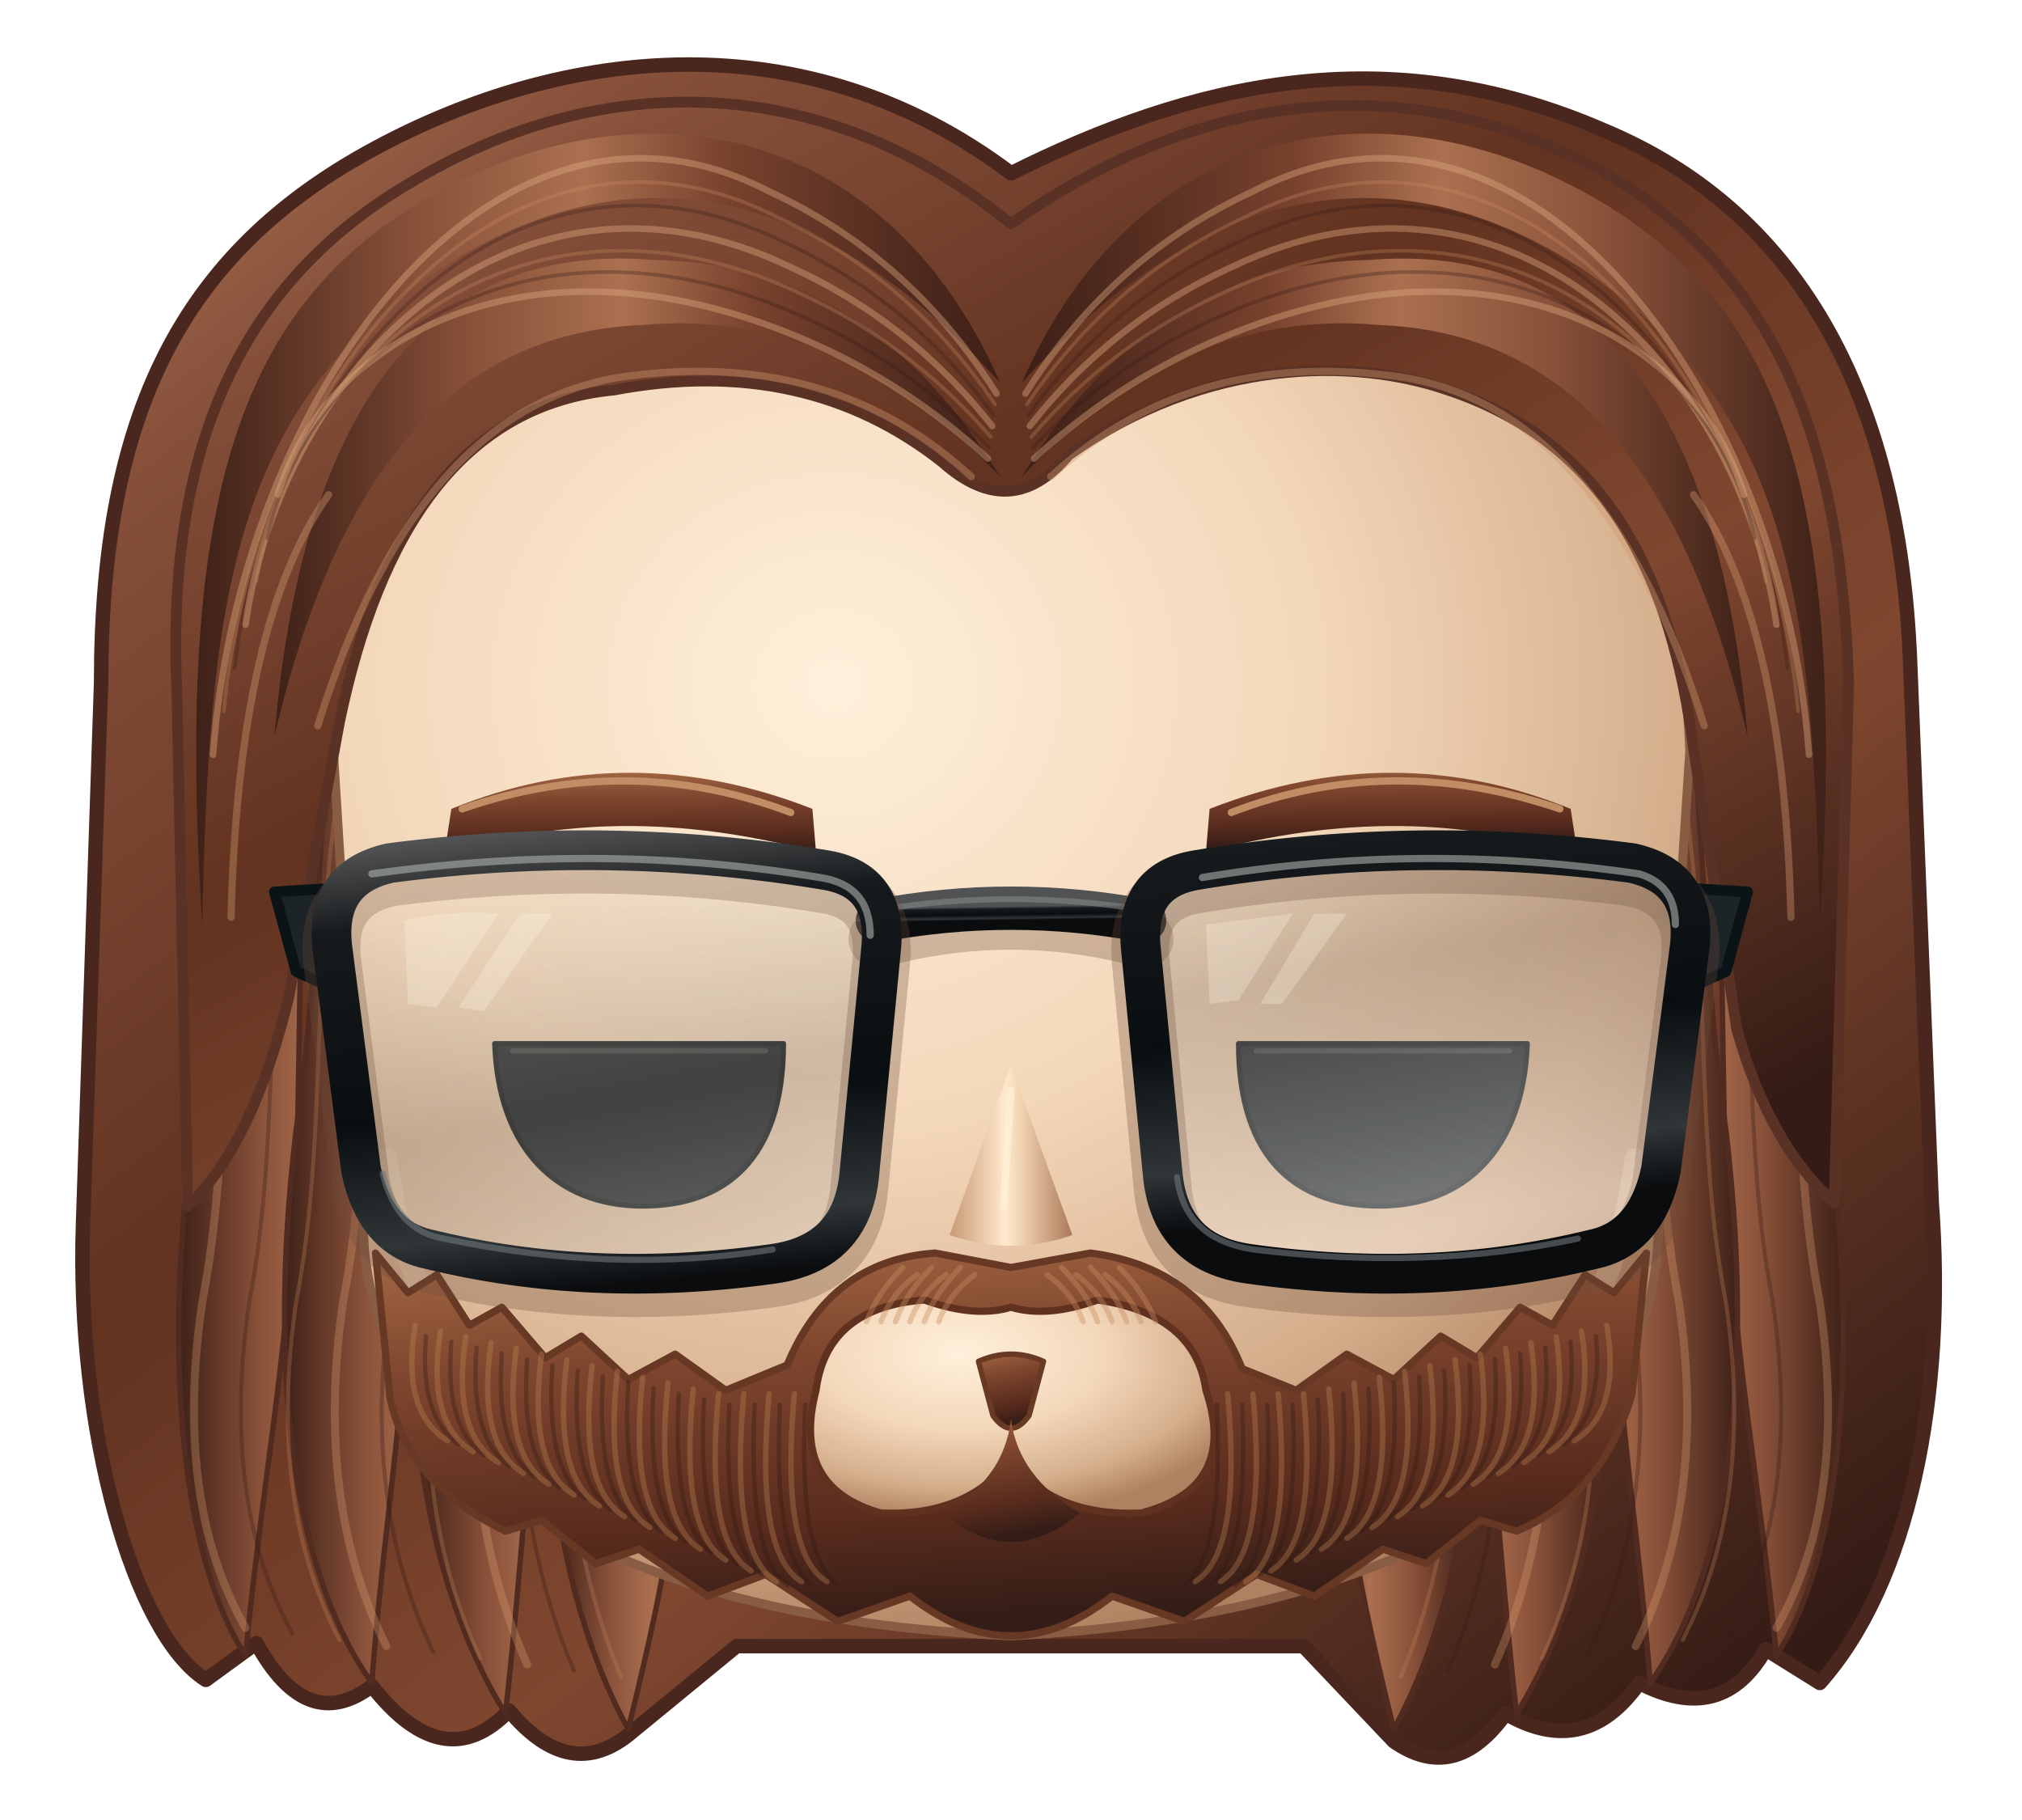
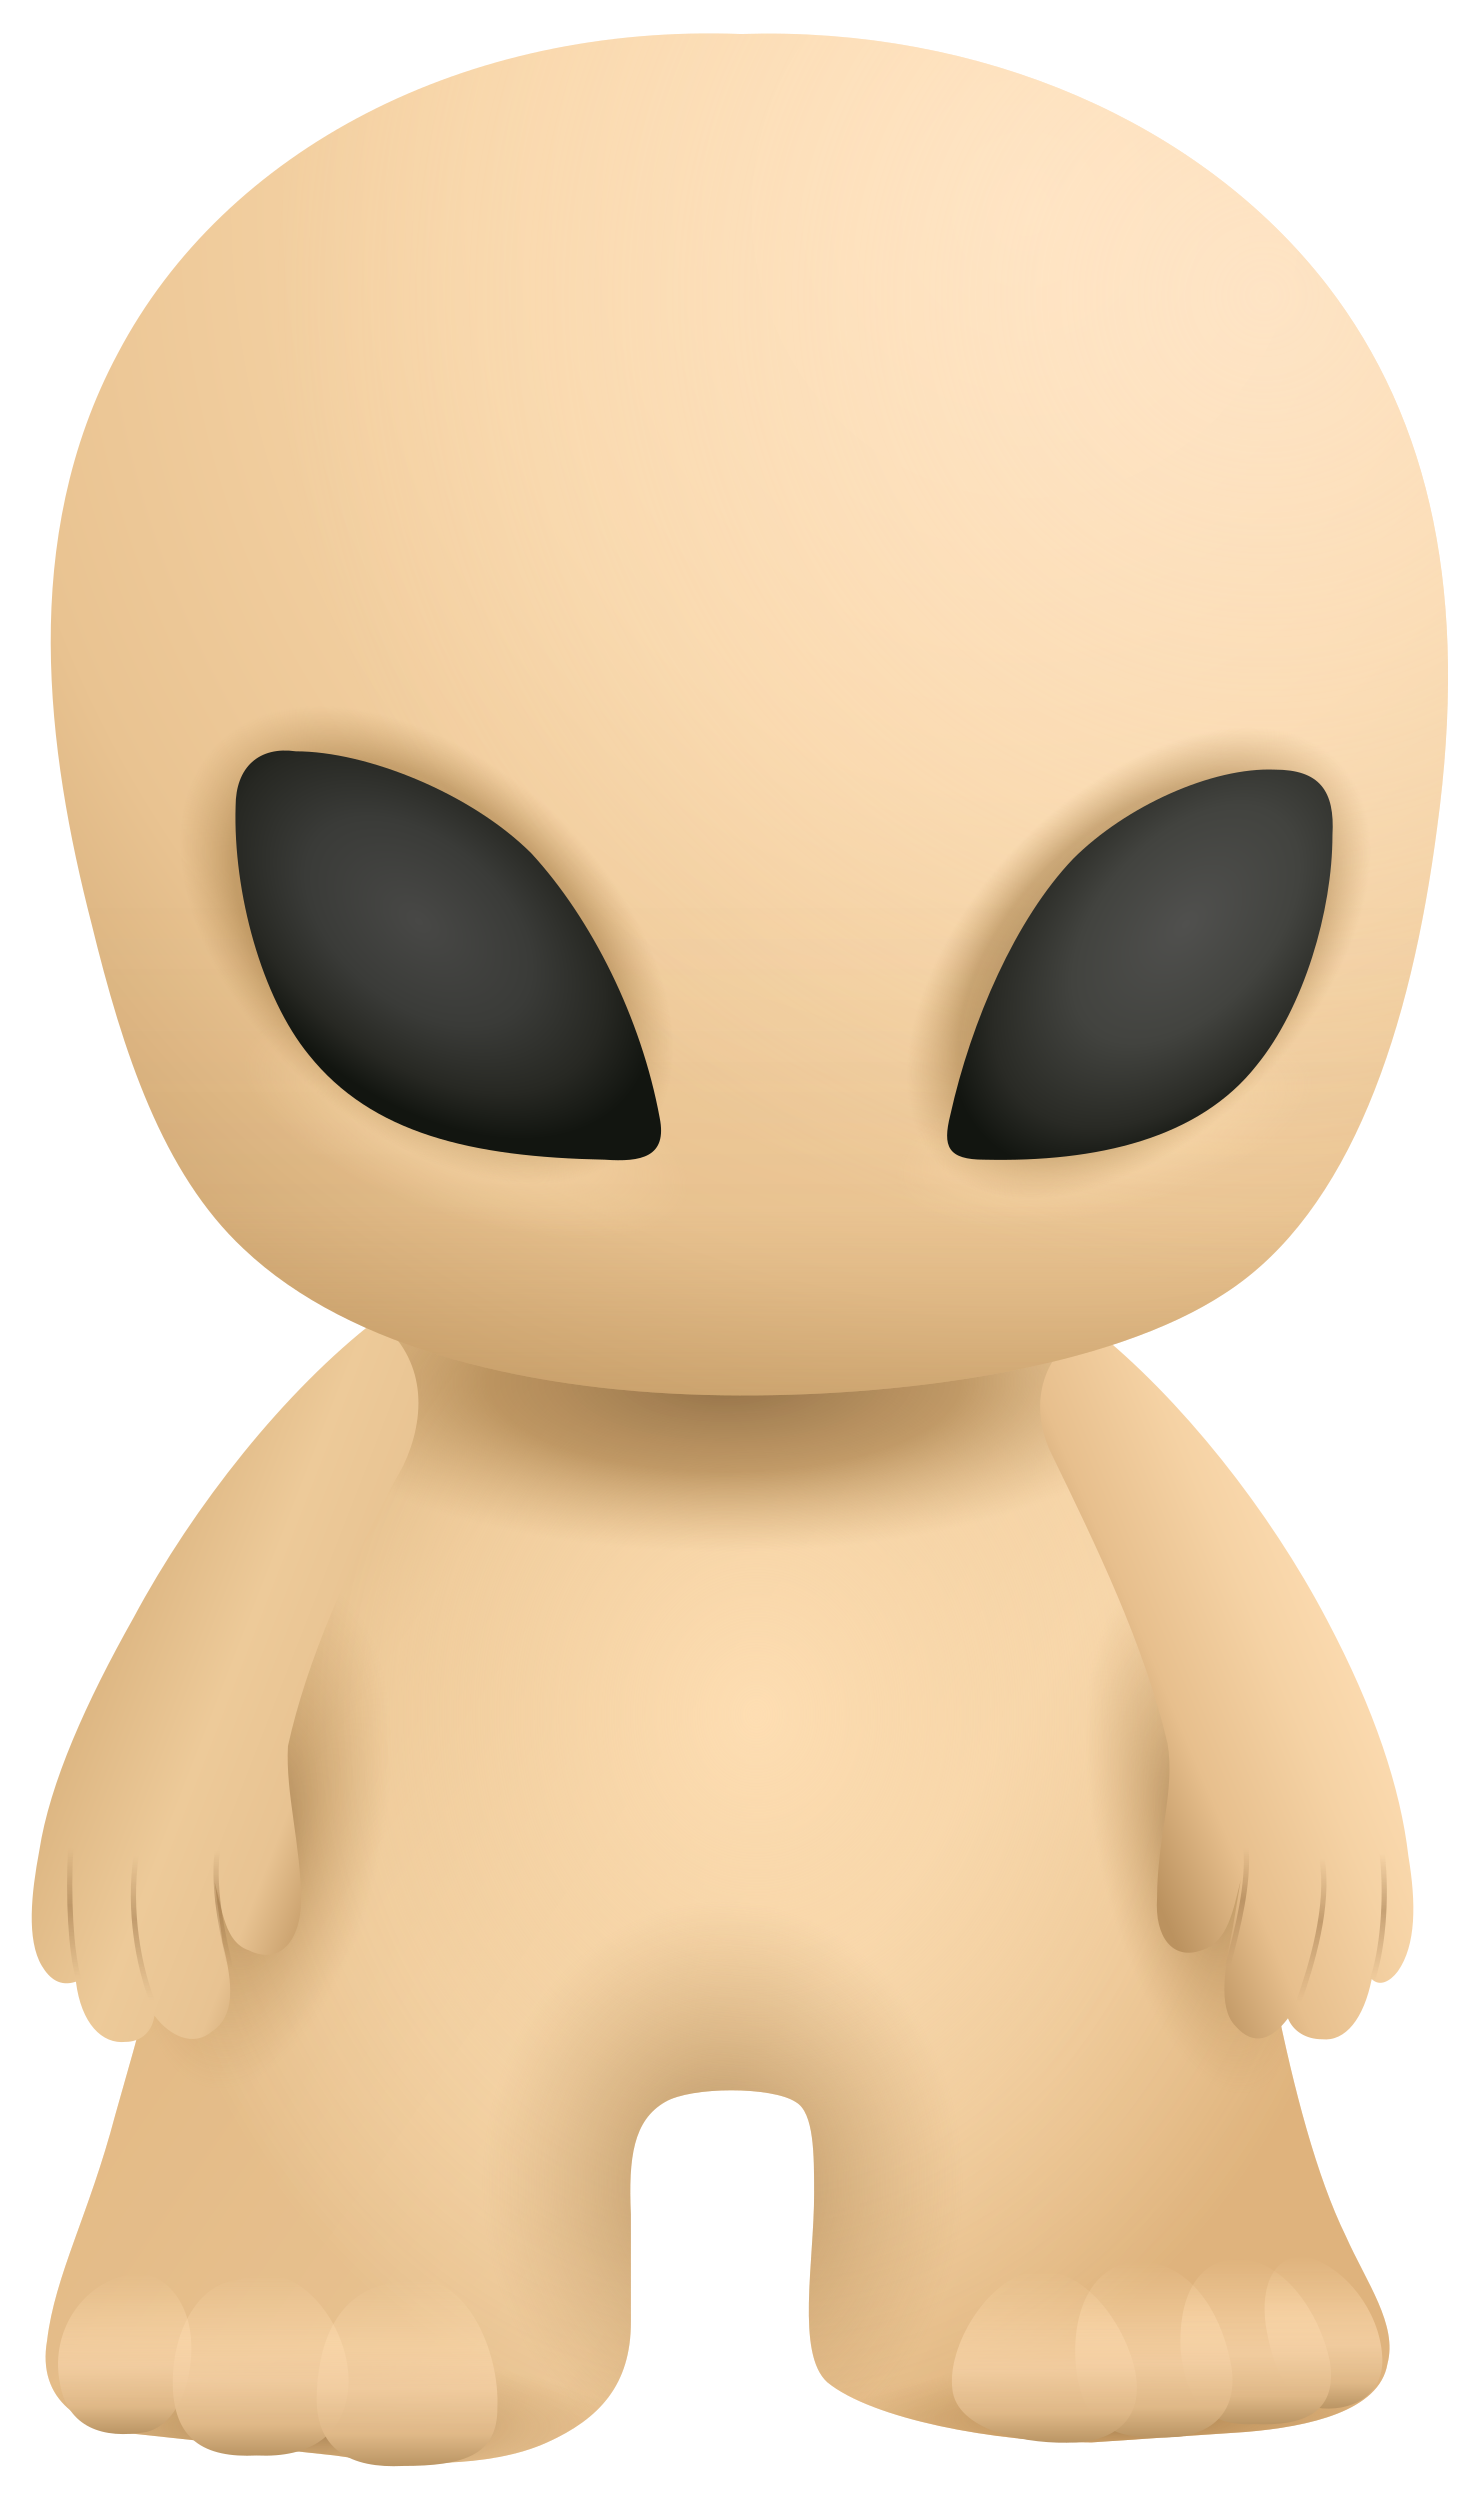
- <svg xmlns="http://www.w3.org/2000/svg" xmlns:xlink="http://www.w3.org/1999/xlink" style="background:transparent !important" width="600" height="540" viewBox="20 4 560 504" role="img" aria-labelledby="avatar-title avatar-desc">
+ <svg xmlns="http://www.w3.org/2000/svg" width="565" height="955" viewBox="332 256 565 955" role="img" aria-labelledby="al2-title al2-desc">
  <defs>
-     <linearGradient id="avatar-hair" x1="0" y1="0" x2=".85" y2="1" gradientUnits="objectBoundingBox">
-       <stop stop-color="#b27a58" />
-       <stop offset=".15" stop-color="#86503a" />
-       <stop offset=".43" stop-color="#623320" />
-       <stop offset=".68" stop-color="#80472f" />
-       <stop offset="1" stop-color="#341b15" />
+     <linearGradient id="al2-skin" x1="360" y1="720" x2="825" y2="1040" gradientUnits="userSpaceOnUse">
+       <stop stop-color="#c69e68" />
+       <stop offset=".35" stop-color="#edc998" />
+       <stop offset=".72" stop-color="#f8d8ad" />
+       <stop offset="1" stop-color="#e6bd89" />
    </linearGradient>
-     <linearGradient id="avatar-lock" x1="0" x2="1">
-       <stop stop-color="#3e2118" />
-       <stop offset=".27" stop-color="#895139" />
-       <stop offset=".48" stop-color="#ab7050" />
-       <stop offset=".66" stop-color="#78422d" />
-       <stop offset="1" stop-color="#3c1f17" />
+     <radialGradient id="al2-belly" cx="621" cy="911" r="240" gradientTransform="translate(0 -155) scale(1 1.17)" gradientUnits="userSpaceOnUse">
+       <stop stop-color="#ffdfb4" stop-opacity=".9" />
+       <stop offset=".63" stop-color="#f4d1a1" stop-opacity=".25" />
+       <stop offset="1" stop-color="#d4a66c" stop-opacity=".4" />
+     </radialGradient>
+     <radialGradient id="al2-shadow">
+       <stop stop-color="#745025" stop-opacity=".58" />
+       <stop offset=".45" stop-color="#946932" stop-opacity=".32" />
+       <stop offset="1" stop-color="#a77b42" stop-opacity="0" />
+     </radialGradient>
+     <radialGradient id="al2-neckshade">
+       <stop stop-color="#6f4d26" stop-opacity=".72" />
+       <stop offset=".53" stop-color="#976c35" stop-opacity=".55" />
+       <stop offset="1" stop-color="#b68c53" stop-opacity="0" />
+     </radialGradient>
+     <linearGradient id="al2-leftarm" x1="351" y1="887" x2="482" y2="938" gradientUnits="userSpaceOnUse">
+       <stop stop-color="#d6ae79" />
+       <stop offset=".48" stop-color="#edca99" />
+       <stop offset=".76" stop-color="#e8c392" />
+       <stop offset="1" stop-color="#b88d58" />
    </linearGradient>
-     <linearGradient id="avatar-lock-reverse" x1="1" x2="0" href="#avatar-lock" xlink:href="#avatar-lock" />
-     <radialGradient id="avatar-skin" cx=".37" cy=".25" r=".78">
-       <stop stop-color="#fff0db" />
-       <stop offset=".46" stop-color="#f3d7b9" />
-       <stop offset=".8" stop-color="#d5af8c" />
-       <stop offset="1" stop-color="#af8161" />
+     <linearGradient id="al2-rightarm" x1="750" y1="925" x2="863" y2="877" gradientUnits="userSpaceOnUse">
+       <stop stop-color="#bb925f" />
+       <stop offset=".28" stop-color="#e7bf8d" />
+       <stop offset=".62" stop-color="#f5d2a4" />
+       <stop offset="1" stop-color="#ffdfb6" />
+     </linearGradient>
+     <radialGradient id="al2-finger" cx=".66" cy=".26" r=".88">
+       <stop stop-color="#f1cd9e" />
+       <stop offset=".5" stop-color="#e7bf8e" />
+       <stop offset=".85" stop-color="#c59c67" />
+       <stop offset="1" stop-color="#b58a55" />
    </radialGradient>
-     <linearGradient id="avatar-nose" x1="0" x2="1">
-       <stop stop-color="#c89974" />
-       <stop offset=".45" stop-color="#ffe9cd" />
-       <stop offset=".6" stop-color="#eed0ac" />
-       <stop offset="1" stop-color="#ac795a" />
+     <linearGradient id="al2-toe" x1="0" y1="0" x2="0" y2="1">
+       <stop stop-color="#ffe0b3" stop-opacity="0" />
+       <stop offset=".28" stop-color="#ffddb1" stop-opacity=".35" />
+       <stop offset=".58" stop-color="#f2cda1" stop-opacity=".9" />
+       <stop offset=".83" stop-color="#dfb887" />
+       <stop offset="1" stop-color="#ba9564" />
    </linearGradient>
-     <linearGradient id="avatar-beard" x1="0" y1="0" x2=".2" y2="1">
-       <stop stop-color="#a36743" />
-       <stop offset=".32" stop-color="#7f462e" />
-       <stop offset=".75" stop-color="#582b1d" />
-       <stop offset="1" stop-color="#351d17" />
+     <linearGradient id="al2-toehighlight" x1="0" y1="0" x2="0" y2="1">
+       <stop stop-color="#ffe0b3" stop-opacity="0" />
+       <stop offset=".28" stop-color="#ffddb1" stop-opacity=".35" />
+       <stop offset=".58" stop-color="#f2cda1" stop-opacity=".9" />
+       <stop offset=".83" stop-color="#dfb887" />
+       <stop offset="1" stop-color="#ba9564" />
    </linearGradient>
-     <linearGradient id="avatar-glass" x1="0" y1="0" x2=".6" y2="1">
-       <stop stop-color="#fff4df" stop-opacity=".12" />
-       <stop offset=".52" stop-color="#6c625a" stop-opacity=".16" />
-       <stop offset="1" stop-color="#ffffff" stop-opacity=".2" />
+     <linearGradient id="al2-fingercrease" x1="0" y1="0" x2="0" y2="1">
+       <stop stop-color="#987044" stop-opacity="0" />
+       <stop offset=".44" stop-color="#987044" stop-opacity=".5" />
+       <stop offset="1" stop-color="#987044" stop-opacity="0" />
    </linearGradient>
-     <linearGradient id="avatar-frame" x1="0" y1="0" x2=".3" y2="1">
-       <stop stop-color="#515254" />
-       <stop offset=".18" stop-color="#171a1c" />
-       <stop offset=".6" stop-color="#090e11" />
-       <stop offset=".87" stop-color="#303538" />
-       <stop offset="1" stop-color="#0a0c0e" />
+     <radialGradient id="al2-headbase" cx="724" cy="343" r="552" gradientTransform="translate(0 -24) scale(1 1.05)" gradientUnits="userSpaceOnUse">
+       <stop stop-color="#ffe1bc" />
+       <stop offset=".38" stop-color="#f8d6a9" />
+       <stop offset=".72" stop-color="#e9c391" />
+       <stop offset="1" stop-color="#c59c67" />
+     </radialGradient>
+     <radialGradient id="al2-headlight" cx="815" cy="369" r="378" gradientUnits="userSpaceOnUse">
+       <stop stop-color="#ffe8ce" stop-opacity=".65" />
+       <stop offset="1" stop-color="#ffe6c5" stop-opacity="0" />
+     </radialGradient>
+     <linearGradient id="al2-chinshade" x1="0" y1="597" x2="0" y2="790" gradientUnits="userSpaceOnUse">
+       <stop stop-color="#bb8f57" stop-opacity="0" />
+       <stop offset=".62" stop-color="#bb8f57" stop-opacity=".04" />
+       <stop offset="1" stop-color="#aa7f46" stop-opacity=".35" />
    </linearGradient>
+     <radialGradient id="al2-cheek" cx=".5" cy=".5" r=".5">
+       <stop stop-color="#ffe3b7" stop-opacity=".65" />
+       <stop offset="1" stop-color="#ffe0b1" stop-opacity="0" />
+     </radialGradient>
+     <radialGradient id="al2-eyeleft" cx="492" cy="608" r="104" gradientTransform="translate(492 608) rotate(40) scale(1 .62) translate(-492 -608)" gradientUnits="userSpaceOnUse">
+       <stop stop-color="#484846" />
+       <stop offset=".48" stop-color="#3a3b38" />
+       <stop offset=".79" stop-color="#272823" />
+       <stop offset="1" stop-color="#121510" />
+     </radialGradient>
+     <radialGradient id="al2-eyeright" cx="785" cy="609" r="112" gradientTransform="translate(785 609) rotate(-48) scale(1 .6) translate(-785 -609)" gradientUnits="userSpaceOnUse">
+       <stop stop-color="#50504e" />
+       <stop offset=".48" stop-color="#42433f" />
+       <stop offset=".82" stop-color="#292a25" />
+       <stop offset="1" stop-color="#121510" />
+     </radialGradient>
+     <radialGradient id="al2-eyesocket">
+       <stop stop-color="#63461e" stop-opacity=".8" />
+       <stop offset=".78" stop-color="#956d35" stop-opacity=".45" />
+       <stop offset="1" stop-color="#ac8248" stop-opacity="0" />
+     </radialGradient>
+     <path id="al2-body" d="M479 758C519 746 699 744 747 760C775 798 792 853 802 916C811 977 824 1065 846 1110C854 1128 866 1144 862 1159C859 1177 832 1183 808 1185L749 1189C712 1189 665 1180 648 1166C636 1155 643 1120 643 1094C643 1079 643 1063 636 1059C627 1053 596 1053 586 1059C574 1066 572 1080 573 1102L573 1143C573 1167 561 1180 541 1189C519 1199 486 1198 460 1194L386 1186C363 1184 346 1173 350 1150C353 1125 366 1102 376 1064C395 998 405 954 421 901C434 850 455 793 479 758Z" />
+     <path id="al2-head" d="M615 269C510 265 418 313 377 391C339 462 350 543 367 609C379 658 394 704 425 733C466 772 537 788 608 789C675 790 756 779 800 750C848 719 871 649 881 572C893 484 879 417 839 365C791 303 707 266 615 269Z" />
+     <clipPath id="al2-bodyclip">
+       <use href="#al2-body" />
+     </clipPath>
+     <clipPath id="al2-headclip">
+       <use href="#al2-head" />
+     </clipPath>
  </defs>
-   <g stroke-linecap="round" stroke-linejoin="round">
-     <path d="M300 52C243 9 176 17 124 45C70 74 48 119 48 193L43 342.55C41 400.35 57 456.45 77 469.2L91 459Q105 484.5 123 470.9Q143 496.4 161 477.7Q178 498.1 195 483.65L224 459.85H381L406 486.2Q423 498.1 437 478.55Q459 491.3 474 470.05Q497 481.95 509 460.7L524 470.05C549 442 559 390.15 555 337L549 187C546 112 517 62 464 40C404 14 350 27 300 52Z" fill="url(#avatar-hair)" stroke="#49271e" stroke-width="4" />
-     <g>
-       <path d="M132 85C67 138 76 240 73 321C65 382.5 71 436.9 88 462.4C93 411.4 99 385.9 102 332C105 240 97 164 152 103Z" fill="url(#avatar-lock)" stroke="#512b20" stroke-width="1.5" />
-       <path d="M157 72C100 143 115 229 102 317C93 393.55 104 443.7 123 470.05C127 414.8 137 370.6 132 312C126 210 137 142 179 93Z" fill="url(#avatar-lock)" stroke="#512b20" stroke-width="1.5" />
-       <path d="M184 82C143 165 156 263 138 344.25C128 406.3 145 454.75 160 478.55C165 433.5 166 402.9 172 361.25C186 281 165 187 208 99Z" fill="url(#avatar-lock)" stroke="#512b20" stroke-width="1.5" />
-       <path d="M207 118C184 214 198 281 178 357.85C164 409.7 182 461.55 194 482.8C206 434.35 211 404.6 209 361.25C212 274 220 180 231 137Z" fill="url(#avatar-lock)" stroke="#512b20" stroke-width="1.5" />
-       <path d="M122 105C69 223 90 292 76 364.65Q68 419.9 88 454.75" fill="none" stroke="#d99d72" stroke-opacity=".32" stroke-width="2.2" />
-       <path d="M135 108C82 223 103 292 89 364.65Q81 419.9 101 456.45" fill="none" stroke="#361b16" stroke-opacity=".32" stroke-width="1.1" />
-       <path d="M148 111C95 223 116 292 102 364.65Q94 419.9 114 458.15" fill="none" stroke="#bc7e56" stroke-opacity=".32" stroke-width="1.1" />
-       <path d="M161 114C108 223 129 292 115 364.65Q107 419.9 127 459.85" fill="none" stroke="#d99d72" stroke-opacity=".32" stroke-width="2.2" />
-       <path d="M174 117C121 223 142 292 128 364.65Q120 419.9 140 461.55" fill="none" stroke="#361b16" stroke-opacity=".32" stroke-width="1.1" />
-       <path d="M187 120C134 223 155 292 141 364.65Q133 419.9 153 463.25" fill="none" stroke="#bc7e56" stroke-opacity=".32" stroke-width="1.1" />
-       <path d="M200 123C147 223 168 292 154 364.65Q146 419.9 166 464.95" fill="none" stroke="#d99d72" stroke-opacity=".32" stroke-width="2.2" />
-       <path d="M213 126C160 223 181 292 167 364.65Q159 419.9 179 466.65" fill="none" stroke="#361b16" stroke-opacity=".32" stroke-width="1.1" />
-       <path d="M226 129C173 223 194 292 180 364.65Q172 419.9 192 468.35" fill="none" stroke="#bc7e56" stroke-opacity=".32" stroke-width="1.1" />
+   <g>
+     <use href="#al2-body" fill="url(#al2-skin)" />
+     <g clip-path="url(#al2-bodyclip)">
+       <use href="#al2-body" fill="url(#al2-belly)" />
+       <ellipse cx="609" cy="784" rx="172" ry="65" fill="url(#al2-neckshade)" />
+       <ellipse cx="608" cy="1090" rx="92" ry="108" fill="url(#al2-shadow)" />
+       <ellipse cx="432" cy="957" rx="46" ry="99" fill="url(#al2-shadow)" transform="rotate(12 432 957)" />
+       <ellipse cx="789" cy="959" rx="38" ry="99" fill="url(#al2-shadow)" transform="rotate(-12 789 959)" />
+       <ellipse cx="450" cy="1183" rx="121" ry="27" fill="url(#al2-shadow)" />
+       <ellipse cx="761" cy="1180" rx="109" ry="21" fill="url(#al2-shadow)" />
    </g>
-     <g transform="translate(600 0) scale(-1 1)">
-       <path d="M132 85C67 138 76 240 73 321C65 382.5 71 436.9 88 462.4C93 411.4 99 385.9 102 332C105 240 97 164 152 103Z" fill="url(#avatar-lock)" stroke="#512b20" stroke-width="1.5" />
-       <path d="M157 72C100 143 115 229 102 317C93 393.55 104 443.7 123 470.05C127 414.8 137 370.6 132 312C126 210 137 142 179 93Z" fill="url(#avatar-lock)" stroke="#512b20" stroke-width="1.5" />
-       <path d="M184 82C143 165 156 263 138 344.25C128 406.3 145 454.75 160 478.55C165 433.5 166 402.9 172 361.25C186 281 165 187 208 99Z" fill="url(#avatar-lock)" stroke="#512b20" stroke-width="1.5" />
-       <path d="M207 118C184 214 198 281 178 357.85C164 409.7 182 461.55 194 482.8C206 434.35 211 404.6 209 361.25C212 274 220 180 231 137Z" fill="url(#avatar-lock)" stroke="#512b20" stroke-width="1.5" />
-       <path d="M122 105C69 223 90 292 76 364.65Q68 419.9 88 454.75" fill="none" stroke="#d99d72" stroke-opacity=".32" stroke-width="2.2" />
-       <path d="M135 108C82 223 103 292 89 364.65Q81 419.9 101 456.45" fill="none" stroke="#361b16" stroke-opacity=".32" stroke-width="1.1" />
-       <path d="M148 111C95 223 116 292 102 364.65Q94 419.9 114 458.15" fill="none" stroke="#bc7e56" stroke-opacity=".32" stroke-width="1.1" />
-       <path d="M161 114C108 223 129 292 115 364.65Q107 419.9 127 459.85" fill="none" stroke="#d99d72" stroke-opacity=".32" stroke-width="2.2" />
-       <path d="M174 117C121 223 142 292 128 364.65Q120 419.9 140 461.55" fill="none" stroke="#361b16" stroke-opacity=".32" stroke-width="1.1" />
-       <path d="M187 120C134 223 155 292 141 364.65Q133 419.9 153 463.25" fill="none" stroke="#bc7e56" stroke-opacity=".32" stroke-width="1.1" />
-       <path d="M200 123C147 223 168 292 154 364.65Q146 419.9 166 464.95" fill="none" stroke="#d99d72" stroke-opacity=".32" stroke-width="2.2" />
-       <path d="M213 126C160 223 181 292 167 364.65Q159 419.9 179 466.65" fill="none" stroke="#361b16" stroke-opacity=".32" stroke-width="1.1" />
-       <path d="M226 129C173 223 194 292 180 364.65Q172 419.9 192 468.35" fill="none" stroke="#bc7e56" stroke-opacity=".32" stroke-width="1.1" />
+     <path d="M377 1126C362 1131 351 1148 355 1167C358 1183 371 1188 388 1185C400 1182 406 1165 405 1150C404 1133 392 1120 377 1126Z" fill="url(#al2-toe)" />
+     <path d="M423 1127C408 1128 398 1146 398 1166C398 1188 410 1195 430 1194C451 1195 463 1186 465 1169C467 1148 450 1124 433 1125C429 1125 426 1126 423 1127Z" fill="url(#al2-toe)" />
+     <path d="M482 1128C463 1131 454 1147 453 1170C452 1192 466 1199 486 1198C509 1198 522 1194 522 1176C523 1154 510 1125 490 1127Z" fill="url(#al2-toe)" />
+     <path d="M831 1118C846 1122 859 1139 860 1156C861 1169 851 1177 837 1176C825 1174 819 1163 816 1147C813 1132 817 1117 831 1118Z" fill="url(#al2-toehighlight)" />
+     <path d="M805 1119C822 1119 836 1139 840 1158C843 1177 831 1183 811 1182C793 1183 785 1173 783 1154C782 1134 789 1119 805 1119Z" fill="url(#al2-toehighlight)" />
+     <path d="M769 1120C786 1121 798 1138 802 1158C806 1177 795 1188 775 1187C755 1188 745 1180 743 1160C741 1138 750 1119 769 1120Z" fill="url(#al2-toehighlight)" />
+     <path d="M725 1124C744 1120 760 1141 765 1159C770 1178 760 1188 743 1189C725 1190 699 1185 696 1170C693 1154 708 1128 725 1124Z" fill="url(#al2-toe)" />
+     <path d="M476 760C441 787 406 831 383 874C365 906 351 937 347 963C344 979 342 997 348 1007C351 1012 355 1015 361 1013C363 1029 371 1037 380 1036C385 1036 390 1033 391 1026C397 1034 406 1038 413 1032C422 1026 421 1014 417 998L414 975C417 986 418 998 427 1001C439 1007 447 997 447 982C447 961 441 941 442 923C449 891 465 854 486 816C495 797 495 775 476 760Z" fill="url(#al2-leftarm)" />
+     <path d="M359 962C358 981 359 1001 362 1012" fill="none" stroke="url(#al2-fingercrease)" stroke-width="2" stroke-linecap="round" />
+     <path d="M384 965C381 986 385 1007 390 1020" fill="none" stroke="url(#al2-fingercrease)" stroke-width="2" stroke-linecap="round" />
+     <path d="M415 963C413 980 418 998 420 1008" fill="none" stroke="url(#al2-fingercrease)" stroke-width="2" stroke-linecap="round" />
+     <path d="M749 763C783 790 817 833 839 875C857 909 867 939 870 965C873 983 873 999 866 1009C863 1013 859 1015 856 1012C853 1027 846 1036 837 1035C831 1035 826 1032 824 1027C818 1035 811 1038 804 1030C797 1023 800 1007 803 992L806 974C803 986 801 998 791 1001C780 1005 773 996 774 981C774 958 781 940 778 922C769 884 751 847 733 810C725 792 730 772 749 763Z" fill="url(#al2-rightarm)" />
+     <path d="M860 964C862 982 860 1002 856 1013" fill="none" stroke="url(#al2-fingercrease)" stroke-width="2" stroke-linecap="round" />
+     <path d="M837 966C840 984 833 1007 828 1021" fill="none" stroke="url(#al2-fingercrease)" stroke-width="2" stroke-linecap="round" />
+     <path d="M808 962C809 976 805 992 801 1007" fill="none" stroke="url(#al2-fingercrease)" stroke-width="2" stroke-linecap="round" />
+     <use href="#al2-head" fill="url(#al2-headbase)" />
+     <g clip-path="url(#al2-headclip)">
+       <use href="#al2-head" fill="url(#al2-headlight)" />
+       <use href="#al2-head" fill="url(#al2-chinshade)" />
+       <ellipse cx="510" cy="686" rx="89" ry="35" fill="url(#al2-cheek)" transform="rotate(18 510 686)" />
+       <ellipse cx="754" cy="687" rx="82" ry="32" fill="url(#al2-cheek)" transform="rotate(-15 754 687)" />
+       <ellipse cx="495" cy="617" rx="111" ry="70" fill="url(#al2-eyesocket)" transform="rotate(43 495 617)" />
+       <ellipse cx="767" cy="624" rx="109" ry="65" fill="url(#al2-eyesocket)" transform="rotate(-46 767 624)" />
    </g>
-     <path d="M112 207C113 138 159 104 215 105Q262 103 300 128Q342 102 387 106C449 107 486 148 488 212L479 350C475 407 415 451 300 457C189 452 128 412 121 351Z" fill="url(#avatar-skin)" stroke="#885d43" stroke-width="2.5" />
-     <path d="M127 325Q136 388 180 407M473 325Q464 388 420 407" fill="none" stroke="#fff0d7" stroke-opacity=".22" stroke-width="6" />
-     <path d="M145 228Q194 208 245 228L246 240Q190 225 143 241ZM355 228Q406 208 455 228L457 241Q410 225 354 240Z" fill="url(#avatar-beard)" />
-     <path d="M148 228Q194 212 239 229M361 229Q405 212 452 228" fill="none" stroke="#c08d65" stroke-width="2" />
-     <path d="M300 66C246 22 184 24 133 55C84 84 66 132 69 196L72 338Q90 321 100 280L114 204C125 151 148 116 190 112Q243 102 281 132Q300 149 316 130C354 103 395 103 421 112C466 127 483 165 489 211L501 289Q510 321 528 337L532 193C530 133 516 84 468 54C412 21 352 29 300 66Z" fill="url(#avatar-hair)" stroke="#5a3225" stroke-width="3" />
-     <path d="M76 260C78 170 84 118 141 79C197 42 250 58 297 110C269 46 211 27 154 51C88 80 68 134 76 260Z" fill="url(#avatar-lock)" />
-     <path d="M524 260C522 170 516 118 459 79C403 42 350 58 303 110C331 46 389 27 446 51C512 80 532 134 524 260Z" fill="url(#avatar-lock-reverse)" />
-     <path d="M96 208C114 131 148 96 198 94Q252 89 297 136Q261 77 201 76C141 71 104 113 96 208Z" fill="url(#avatar-lock)" />
-     <path d="M504 208C486 131 452 96 402 94Q348 89 303 136Q339 77 399 76C459 71 496 113 504 208Z" fill="url(#avatar-lock-reverse)" />
-     <g fill="none">
-       <path d="M79 213C86 115 156 17 233 57Q272 75 296.0 113" stroke="#e2ac83" stroke-opacity="0.4" stroke-width="1.8" />
-       <path d="M82 201C90 112 158 25 235 64Q272 81 295.6 116" stroke="#c88d63" stroke-opacity="0.3" stroke-width="1" />
-       <path d="M85 189C94 109 160 33 237 71Q272 87 295.2 119" stroke="#321a15" stroke-opacity="0.3" stroke-width="1" />
-       <path d="M88 177C98 106 162 41 239 78Q272 93 294.8 122" stroke="#e2ac83" stroke-opacity="0.4" stroke-width="1.8" />
-       <path d="M91 165C102 103 164 49 241 85Q272 99 294.4 125" stroke="#c88d63" stroke-opacity="0.3" stroke-width="1" />
-       <path d="M94 153C106 100 166 57 243 92Q272 105 294.0 128" stroke="#321a15" stroke-opacity="0.3" stroke-width="1" />
-       <path d="M97 141C110 97 168 65 245 99Q272 111 293.6 131" stroke="#e2ac83" stroke-opacity="0.4" stroke-width="1.8" />
-       <path d="M84 258Q86 176 111 141M108 205Q136 115 195 108Q251 101 289 136" stroke="#d1966e" stroke-opacity=".4" stroke-width="2" />
-     </g>
-     <g transform="translate(600 0) scale(-1 1)" fill="none">
-       <path d="M79 213C86 115 156 17 233 57Q272 75 296.0 113" stroke="#e2ac83" stroke-opacity="0.4" stroke-width="1.8" />
-       <path d="M82 201C90 112 158 25 235 64Q272 81 295.6 116" stroke="#c88d63" stroke-opacity="0.3" stroke-width="1" />
-       <path d="M85 189C94 109 160 33 237 71Q272 87 295.2 119" stroke="#321a15" stroke-opacity="0.3" stroke-width="1" />
-       <path d="M88 177C98 106 162 41 239 78Q272 93 294.8 122" stroke="#e2ac83" stroke-opacity="0.4" stroke-width="1.8" />
-       <path d="M91 165C102 103 164 49 241 85Q272 99 294.4 125" stroke="#c88d63" stroke-opacity="0.3" stroke-width="1" />
-       <path d="M94 153C106 100 166 57 243 92Q272 105 294.0 128" stroke="#321a15" stroke-opacity="0.3" stroke-width="1" />
-       <path d="M97 141C110 97 168 65 245 99Q272 111 293.6 131" stroke="#e2ac83" stroke-opacity="0.4" stroke-width="1.8" />
-       <path d="M84 258Q86 176 111 141M108 205Q136 115 195 108Q251 101 289 136" stroke="#d1966e" stroke-opacity=".4" stroke-width="2" />
-     </g>
-     <path d="M124 351L133 362L141 357L150 371L159 366L171 380L181 374L194 386L207 379L221 389L238 382Q250 353 279 351L300 355L322 351Q353 355 364 383L379 389L393 379L406 386L419 374L429 380L441 366L450 371L459 357L467 362L476 351L472 390Q464 418 440 428L430 425L415 437L403 433L384 446L368 440L348 453L328 446Q300 468 272 446L252 453L232 440L216 446L197 433L185 437L170 425L160 428Q133 415 128 391Z" fill="url(#avatar-beard)" stroke="#673823" stroke-width="2" />
-     <path d="M246 389Q249 366 276 364Q290 369 300 366Q310 369 324 364Q351 368 354 389Q363 416 336 423Q311 424 300 408Q288 424 264 423Q239 416 246 389Z" fill="url(#avatar-skin)" stroke="#613120" stroke-width="2" />
-     <path d="M291 381Q300 377 309 381L305 396Q300 403 295 396Z" fill="url(#avatar-beard)" stroke="#683923" stroke-width="1.5" />
-     <path d="M300 397Q298 414 281 423Q300 439 319 423Q302 413 300 397Z" fill="url(#avatar-beard)" />
-     <g fill="none">
-       <path d="M135.0 371.0Q131.0 395 144.0 403" stroke="#c08757" stroke-opacity=".34" stroke-width="1.5" />
-       <path d="M138.0 374.0Q136.0 396 147.0 404" stroke="#301a14" stroke-opacity=".34" stroke-width="1.2" />
-       <path d="M142.0 372.6Q138.0 398 151.0 406" stroke="#c08757" stroke-opacity=".34" stroke-width="1.5" />
-       <path d="M145.0 375.6Q143.0 399 154.0 407" stroke="#301a14" stroke-opacity=".34" stroke-width="1.2" />
-       <path d="M149.0 374.2Q145.0 401 158.0 409" stroke="#c08757" stroke-opacity=".34" stroke-width="1.5" />
-       <path d="M152.0 377.2Q150.0 402 161.0 410" stroke="#301a14" stroke-opacity=".34" stroke-width="1.2" />
-       <path d="M156.0 375.8Q152.0 404 165.0 412" stroke="#c08757" stroke-opacity=".34" stroke-width="1.5" />
-       <path d="M159.0 378.8Q157.0 405 168.0 413" stroke="#301a14" stroke-opacity=".34" stroke-width="1.2" />
-       <path d="M163.0 377.4Q159.0 407 172.0 415" stroke="#c08757" stroke-opacity=".34" stroke-width="1.5" />
-       <path d="M166.0 380.4Q164.0 408 175.0 416" stroke="#301a14" stroke-opacity=".34" stroke-width="1.2" />
-       <path d="M170.0 379.0Q166.0 410 179.0 418" stroke="#c08757" stroke-opacity=".34" stroke-width="1.5" />
-       <path d="M173.0 382.0Q171.0 411 182.0 419" stroke="#301a14" stroke-opacity=".34" stroke-width="1.2" />
-       <path d="M177.0 380.6Q173.0 413 186.0 421" stroke="#c08757" stroke-opacity=".34" stroke-width="1.5" />
-       <path d="M180.0 383.6Q178.0 414 189.0 422" stroke="#301a14" stroke-opacity=".34" stroke-width="1.2" />
-       <path d="M184.0 382.2Q180.0 416 193.0 424" stroke="#c08757" stroke-opacity=".34" stroke-width="1.5" />
-       <path d="M187.0 385.2Q185.0 417 196.0 425" stroke="#301a14" stroke-opacity=".34" stroke-width="1.2" />
-       <path d="M191.0 383.8Q187.0 419 200.0 427" stroke="#c08757" stroke-opacity=".34" stroke-width="1.5" />
-       <path d="M194.0 386.8Q192.0 420 203.0 428" stroke="#301a14" stroke-opacity=".34" stroke-width="1.2" />
-       <path d="M198.0 385.4Q194.0 422 207.0 430" stroke="#c08757" stroke-opacity=".34" stroke-width="1.5" />
-       <path d="M201.0 388.4Q199.0 423 210.0 431" stroke="#301a14" stroke-opacity=".34" stroke-width="1.2" />
-       <path d="M205.0 387.0Q201.0 425 214.0 433" stroke="#c08757" stroke-opacity=".34" stroke-width="1.5" />
-       <path d="M208.0 390.0Q206.0 426 217.0 434" stroke="#301a14" stroke-opacity=".34" stroke-width="1.2" />
-       <path d="M212.0 388.6Q208.0 428 221.0 436" stroke="#c08757" stroke-opacity=".34" stroke-width="1.5" />
-       <path d="M215.0 391.6Q213.0 429 224.0 437" stroke="#301a14" stroke-opacity=".34" stroke-width="1.2" />
-       <path d="M219.0 390Q215.0 431 228.0 439" stroke="#c08757" stroke-opacity=".34" stroke-width="1.5" />
-       <path d="M222.0 393Q220.0 432 231.0 440" stroke="#301a14" stroke-opacity=".34" stroke-width="1.2" />
-       <path d="M226.0 390Q222.0 434 235.0 442" stroke="#c08757" stroke-opacity=".34" stroke-width="1.5" />
-       <path d="M229.0 393Q227.0 435 238.0 443" stroke="#301a14" stroke-opacity=".34" stroke-width="1.2" />
-       <path d="M233.0 390Q229.0 434 242.0 442" stroke="#c08757" stroke-opacity=".34" stroke-width="1.5" />
-       <path d="M236.0 393Q234.0 435 245.0 443" stroke="#301a14" stroke-opacity=".34" stroke-width="1.2" />
-       <path d="M240.0 390Q236.0 434 249.0 442" stroke="#c08757" stroke-opacity=".34" stroke-width="1.5" />
-       <path d="M243.0 393Q241.0 435 252.0 443" stroke="#301a14" stroke-opacity=".34" stroke-width="1.2" />
-       <path d="M270 355Q263 362 260 370" stroke="#c78c60" stroke-opacity=".4" stroke-width="1.5" />
-       <path d="M274 357Q267 362 264 370" stroke="#c78c60" stroke-opacity=".4" stroke-width="1.5" />
-       <path d="M278 355Q271 362 268 370" stroke="#c78c60" stroke-opacity=".4" stroke-width="1.5" />
-       <path d="M282 357Q275 362 272 370" stroke="#c78c60" stroke-opacity=".4" stroke-width="1.5" />
-       <path d="M286 355Q279 362 276 370" stroke="#c78c60" stroke-opacity=".4" stroke-width="1.5" />
-       <path d="M290 357Q283 362 280 370" stroke="#c78c60" stroke-opacity=".4" stroke-width="1.5" />
-     </g>
-     <g transform="translate(600 0) scale(-1 1)" fill="none">
-       <path d="M135.0 371.0Q131.0 395 144.0 403" stroke="#c08757" stroke-opacity=".34" stroke-width="1.5" />
-       <path d="M138.0 374.0Q136.0 396 147.0 404" stroke="#301a14" stroke-opacity=".34" stroke-width="1.2" />
-       <path d="M142.0 372.6Q138.0 398 151.0 406" stroke="#c08757" stroke-opacity=".34" stroke-width="1.5" />
-       <path d="M145.0 375.6Q143.0 399 154.0 407" stroke="#301a14" stroke-opacity=".34" stroke-width="1.2" />
-       <path d="M149.0 374.2Q145.0 401 158.0 409" stroke="#c08757" stroke-opacity=".34" stroke-width="1.5" />
-       <path d="M152.0 377.2Q150.0 402 161.0 410" stroke="#301a14" stroke-opacity=".34" stroke-width="1.2" />
-       <path d="M156.0 375.8Q152.0 404 165.0 412" stroke="#c08757" stroke-opacity=".34" stroke-width="1.5" />
-       <path d="M159.0 378.8Q157.0 405 168.0 413" stroke="#301a14" stroke-opacity=".34" stroke-width="1.2" />
-       <path d="M163.0 377.4Q159.0 407 172.0 415" stroke="#c08757" stroke-opacity=".34" stroke-width="1.5" />
-       <path d="M166.0 380.4Q164.0 408 175.0 416" stroke="#301a14" stroke-opacity=".34" stroke-width="1.2" />
-       <path d="M170.0 379.0Q166.0 410 179.0 418" stroke="#c08757" stroke-opacity=".34" stroke-width="1.5" />
-       <path d="M173.0 382.0Q171.0 411 182.0 419" stroke="#301a14" stroke-opacity=".34" stroke-width="1.2" />
-       <path d="M177.0 380.6Q173.0 413 186.0 421" stroke="#c08757" stroke-opacity=".34" stroke-width="1.5" />
-       <path d="M180.0 383.6Q178.0 414 189.0 422" stroke="#301a14" stroke-opacity=".34" stroke-width="1.2" />
-       <path d="M184.0 382.2Q180.0 416 193.0 424" stroke="#c08757" stroke-opacity=".34" stroke-width="1.5" />
-       <path d="M187.0 385.2Q185.0 417 196.0 425" stroke="#301a14" stroke-opacity=".34" stroke-width="1.2" />
-       <path d="M191.0 383.8Q187.0 419 200.0 427" stroke="#c08757" stroke-opacity=".34" stroke-width="1.5" />
-       <path d="M194.0 386.8Q192.0 420 203.0 428" stroke="#301a14" stroke-opacity=".34" stroke-width="1.2" />
-       <path d="M198.0 385.4Q194.0 422 207.0 430" stroke="#c08757" stroke-opacity=".34" stroke-width="1.5" />
-       <path d="M201.0 388.4Q199.0 423 210.0 431" stroke="#301a14" stroke-opacity=".34" stroke-width="1.2" />
-       <path d="M205.0 387.0Q201.0 425 214.0 433" stroke="#c08757" stroke-opacity=".34" stroke-width="1.5" />
-       <path d="M208.0 390.0Q206.0 426 217.0 434" stroke="#301a14" stroke-opacity=".34" stroke-width="1.2" />
-       <path d="M212.0 388.6Q208.0 428 221.0 436" stroke="#c08757" stroke-opacity=".34" stroke-width="1.5" />
-       <path d="M215.0 391.6Q213.0 429 224.0 437" stroke="#301a14" stroke-opacity=".34" stroke-width="1.2" />
-       <path d="M219.0 390Q215.0 431 228.0 439" stroke="#c08757" stroke-opacity=".34" stroke-width="1.5" />
-       <path d="M222.0 393Q220.0 432 231.0 440" stroke="#301a14" stroke-opacity=".34" stroke-width="1.2" />
-       <path d="M226.0 390Q222.0 434 235.0 442" stroke="#c08757" stroke-opacity=".34" stroke-width="1.5" />
-       <path d="M229.0 393Q227.0 435 238.0 443" stroke="#301a14" stroke-opacity=".34" stroke-width="1.2" />
-       <path d="M233.0 390Q229.0 434 242.0 442" stroke="#c08757" stroke-opacity=".34" stroke-width="1.5" />
-       <path d="M236.0 393Q234.0 435 245.0 443" stroke="#301a14" stroke-opacity=".34" stroke-width="1.2" />
-       <path d="M240.0 390Q236.0 434 249.0 442" stroke="#c08757" stroke-opacity=".34" stroke-width="1.5" />
-       <path d="M243.0 393Q241.0 435 252.0 443" stroke="#301a14" stroke-opacity=".34" stroke-width="1.2" />
-       <path d="M270 355Q263 362 260 370" stroke="#c78c60" stroke-opacity=".4" stroke-width="1.5" />
-       <path d="M274 357Q267 362 264 370" stroke="#c78c60" stroke-opacity=".4" stroke-width="1.5" />
-       <path d="M278 355Q271 362 268 370" stroke="#c78c60" stroke-opacity=".4" stroke-width="1.5" />
-       <path d="M282 357Q275 362 272 370" stroke="#c78c60" stroke-opacity=".4" stroke-width="1.5" />
-       <path d="M286 355Q279 362 276 370" stroke="#c78c60" stroke-opacity=".4" stroke-width="1.5" />
-       <path d="M290 357Q283 362 280 370" stroke="#c78c60" stroke-opacity=".4" stroke-width="1.5" />
-     </g>
-     <path d="M300 299L283 346Q300 352 317 346Z" fill="url(#avatar-nose)" />
-     <path d="M300 306L298 338" fill="none" stroke="#fff3da" stroke-opacity=".6" stroke-width="2" />
-     <path d="M157 293L237 293C237 326 220 338 198 338C174 338 158 322 157 293ZM363 293L443 293C442 322 426 338 402 338C380 338 363 326 363 293Z" fill="#303437" stroke="#262a2a" stroke-width="1.4" />
-     <path d="M162 295H232M368 295H438" fill="none" stroke="#777975" stroke-opacity=".4" stroke-width="1.5" />
-     <path d="M112 250L96 251L102 273L115 279M488 250L504 251L498 273L485 279" fill="#1c2428" stroke="#0c1316" stroke-width="3" />
-     <path d="M263 259Q300 249 337 259" fill="none" stroke="#6c4c38" stroke-opacity=".3" stroke-width="16" transform="translate(0 5)" />
-     <path d="M263 259Q300 252 337 259" fill="none" stroke="url(#avatar-frame)" stroke-width="12" />
-     <path d="M263 256Q300 250 337 256" fill="none" stroke="#858b8b" stroke-opacity=".58" stroke-width="1.6" />
-     <path d="M128 243Q189 235 249 245Q266 248 264 267L258 329Q256 351 234 354Q184 361 139 350Q124 347 120 328L112 266Q110 247 128 243ZM472 243Q411 235 351 245Q334 248 336 267L342 329Q344 351 366 354Q416 361 461 350Q476 347 480 328L488 266Q490 247 472 243Z" fill="url(#avatar-glass)" stroke="#6c4b39" stroke-opacity=".3" stroke-width="16" transform="translate(0 4)" />
-     <path d="M128 243Q189 235 249 245Q266 248 264 267L258 329Q256 351 234 354Q184 361 139 350Q124 347 120 328L112 266Q110 247 128 243ZM472 243Q411 235 351 245Q334 248 336 267L342 329Q344 351 366 354Q416 361 461 350Q476 347 480 328L488 266Q490 247 472 243Z" fill="url(#avatar-glass)" stroke="url(#avatar-frame)" stroke-width="11" />
-     <path d="M123 246Q187 237 247 247Q261 249 261 263M353 247Q413 237 474 246Q484 249 484 260" fill="none" stroke="#acb0ac" stroke-opacity=".6" stroke-width="2" />
-     <path d="M126 329Q130 345 143 347Q190 357 234 350M346 330Q348 347 367 350Q415 356 457 347" fill="none" stroke="#6e7676" stroke-opacity=".6" stroke-width="1.7" />
-     <path d="M132 259Q144 256 158 257L141 283L133 282ZM164 257L173 257L154 284L147 283ZM354 260L378 257L363 281L355 282ZM384 257L393 257L375 282L369 282Z" fill="#fff9e9" opacity=".27" />
+     <path d="M445 543C431 541 422 549 422 564C421 597 432 637 450 659C474 689 512 698 563 699C577 700 587 698 584 683C577 645 558 607 535 582C512 559 472 543 445 543Z" fill="url(#al2-eyeleft)" />
+     <path d="M819 550C795 549 762 564 742 584C720 607 703 646 695 682C692 694 694 699 708 699C751 700 790 691 812 663C830 641 841 604 841 575C842 558 836 550 819 550Z" fill="url(#al2-eyeright)" />
  </g>
</svg>
